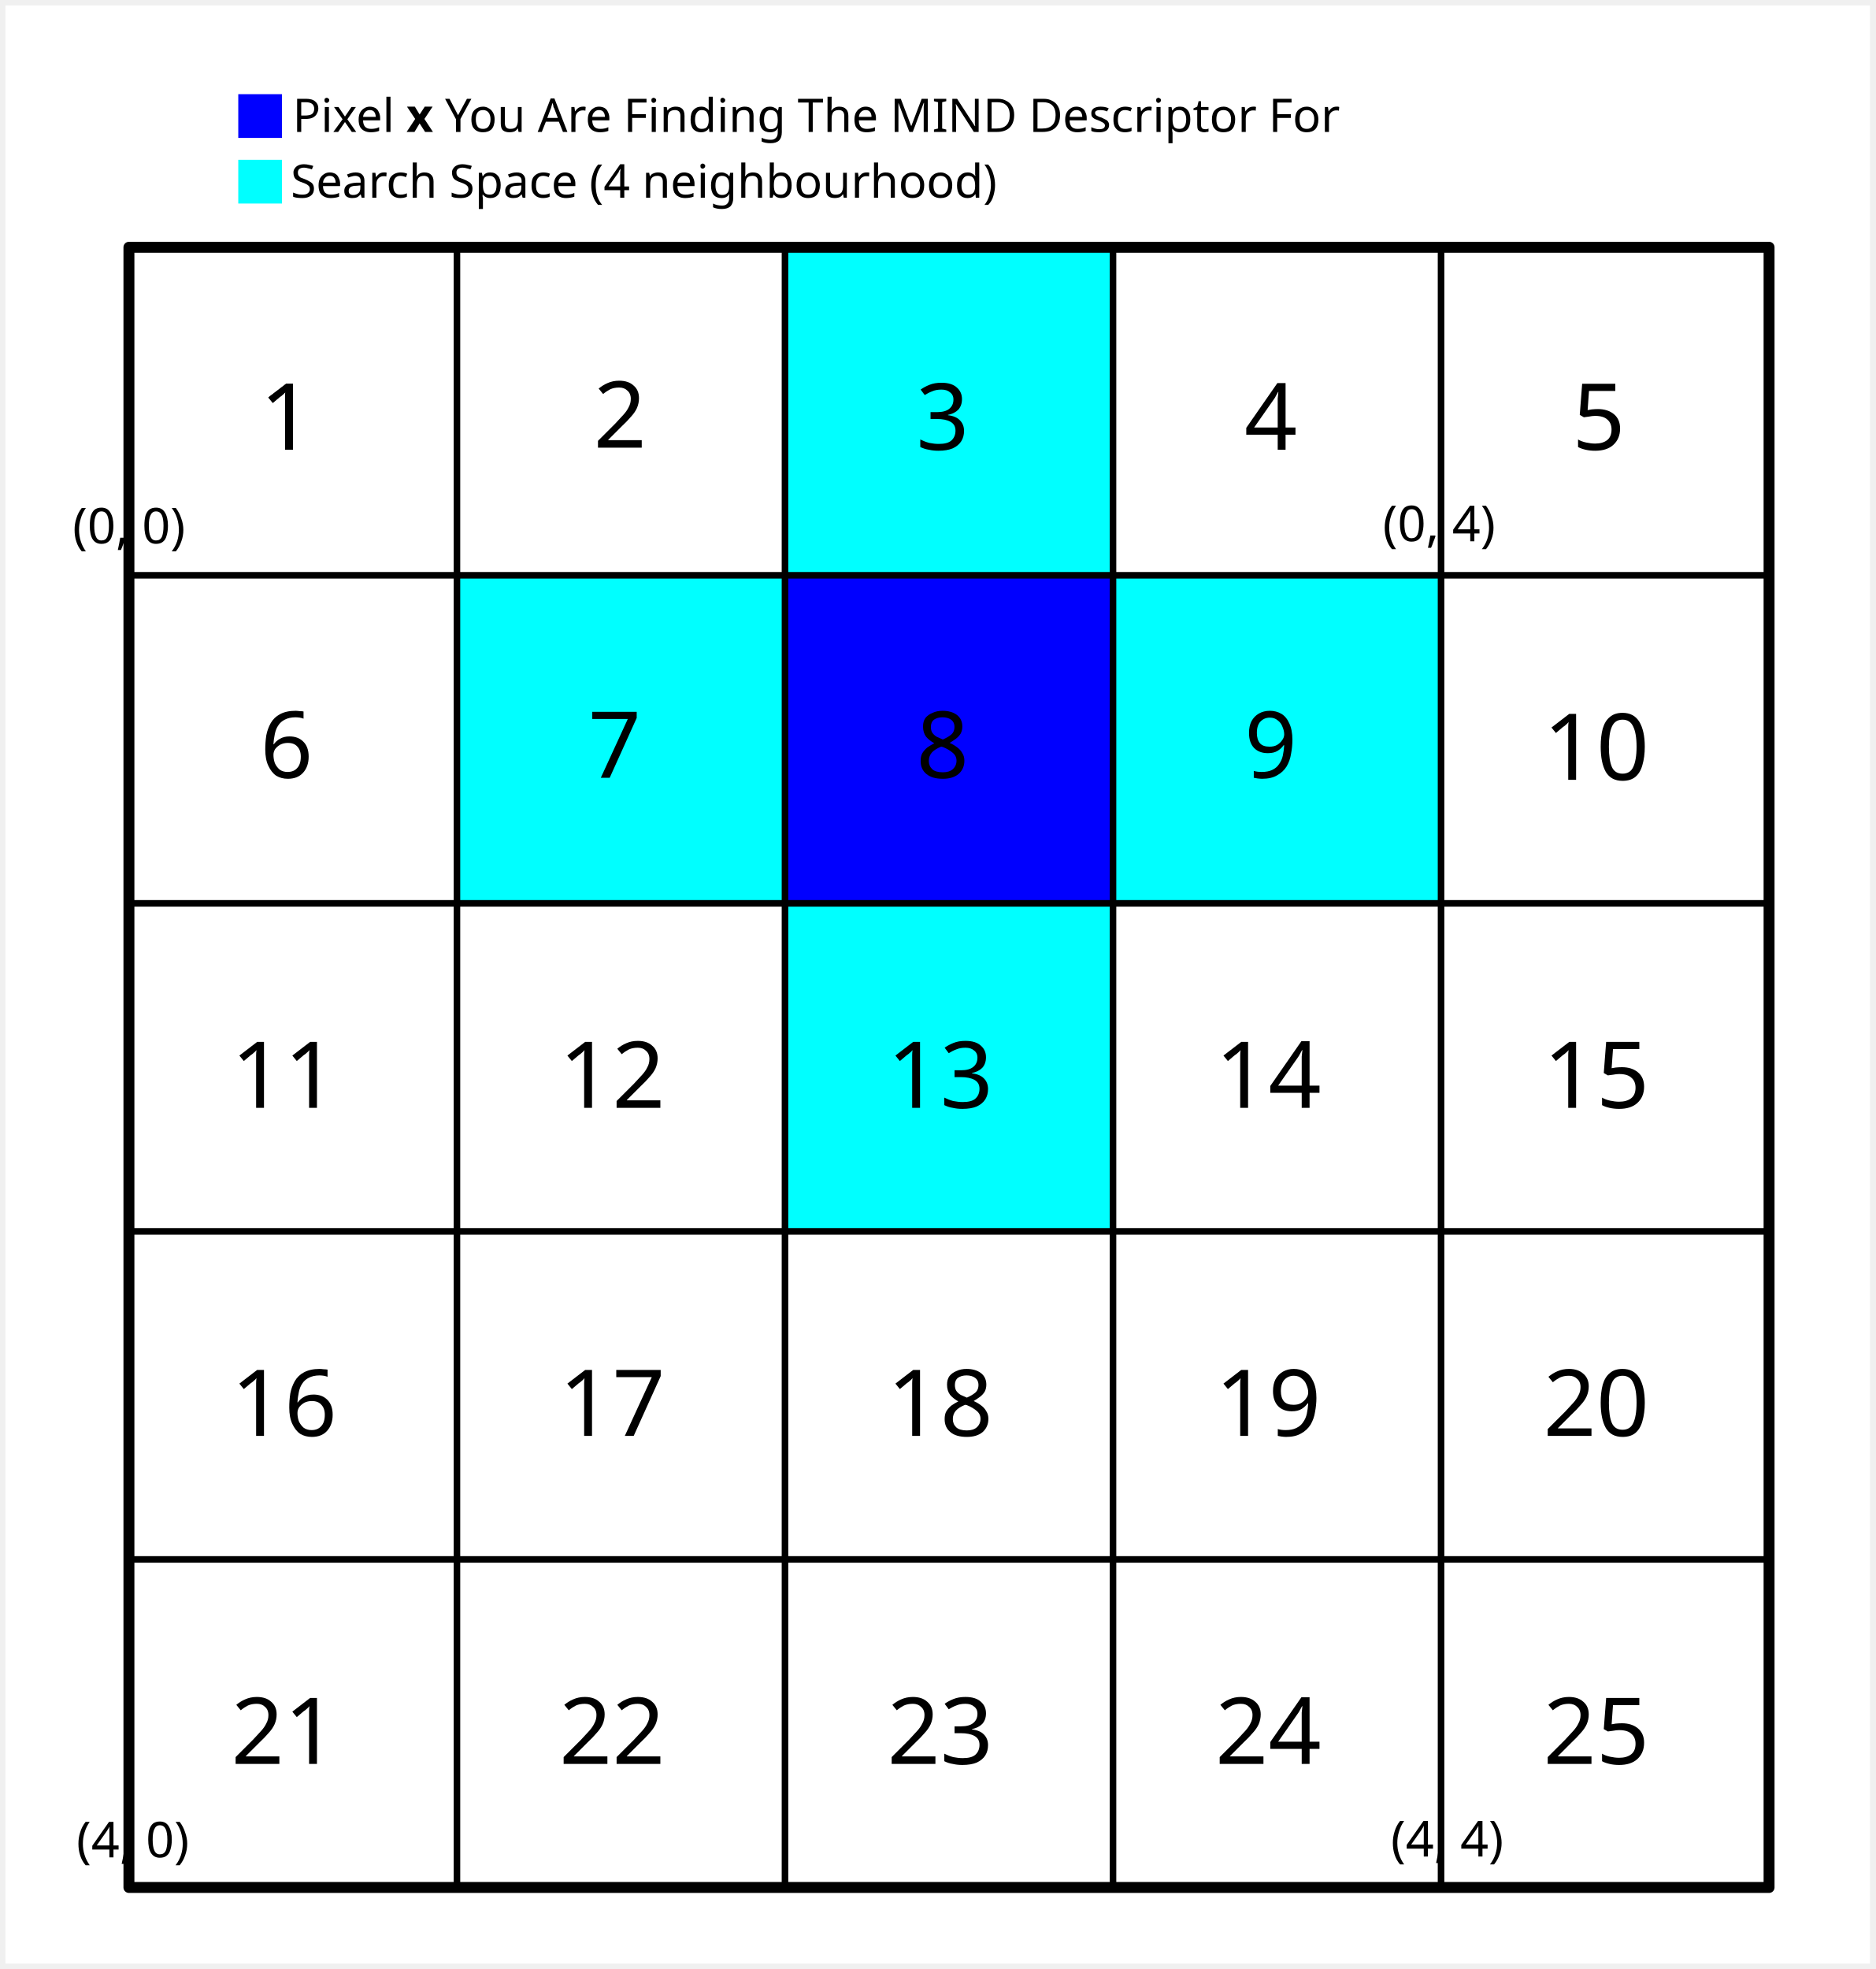
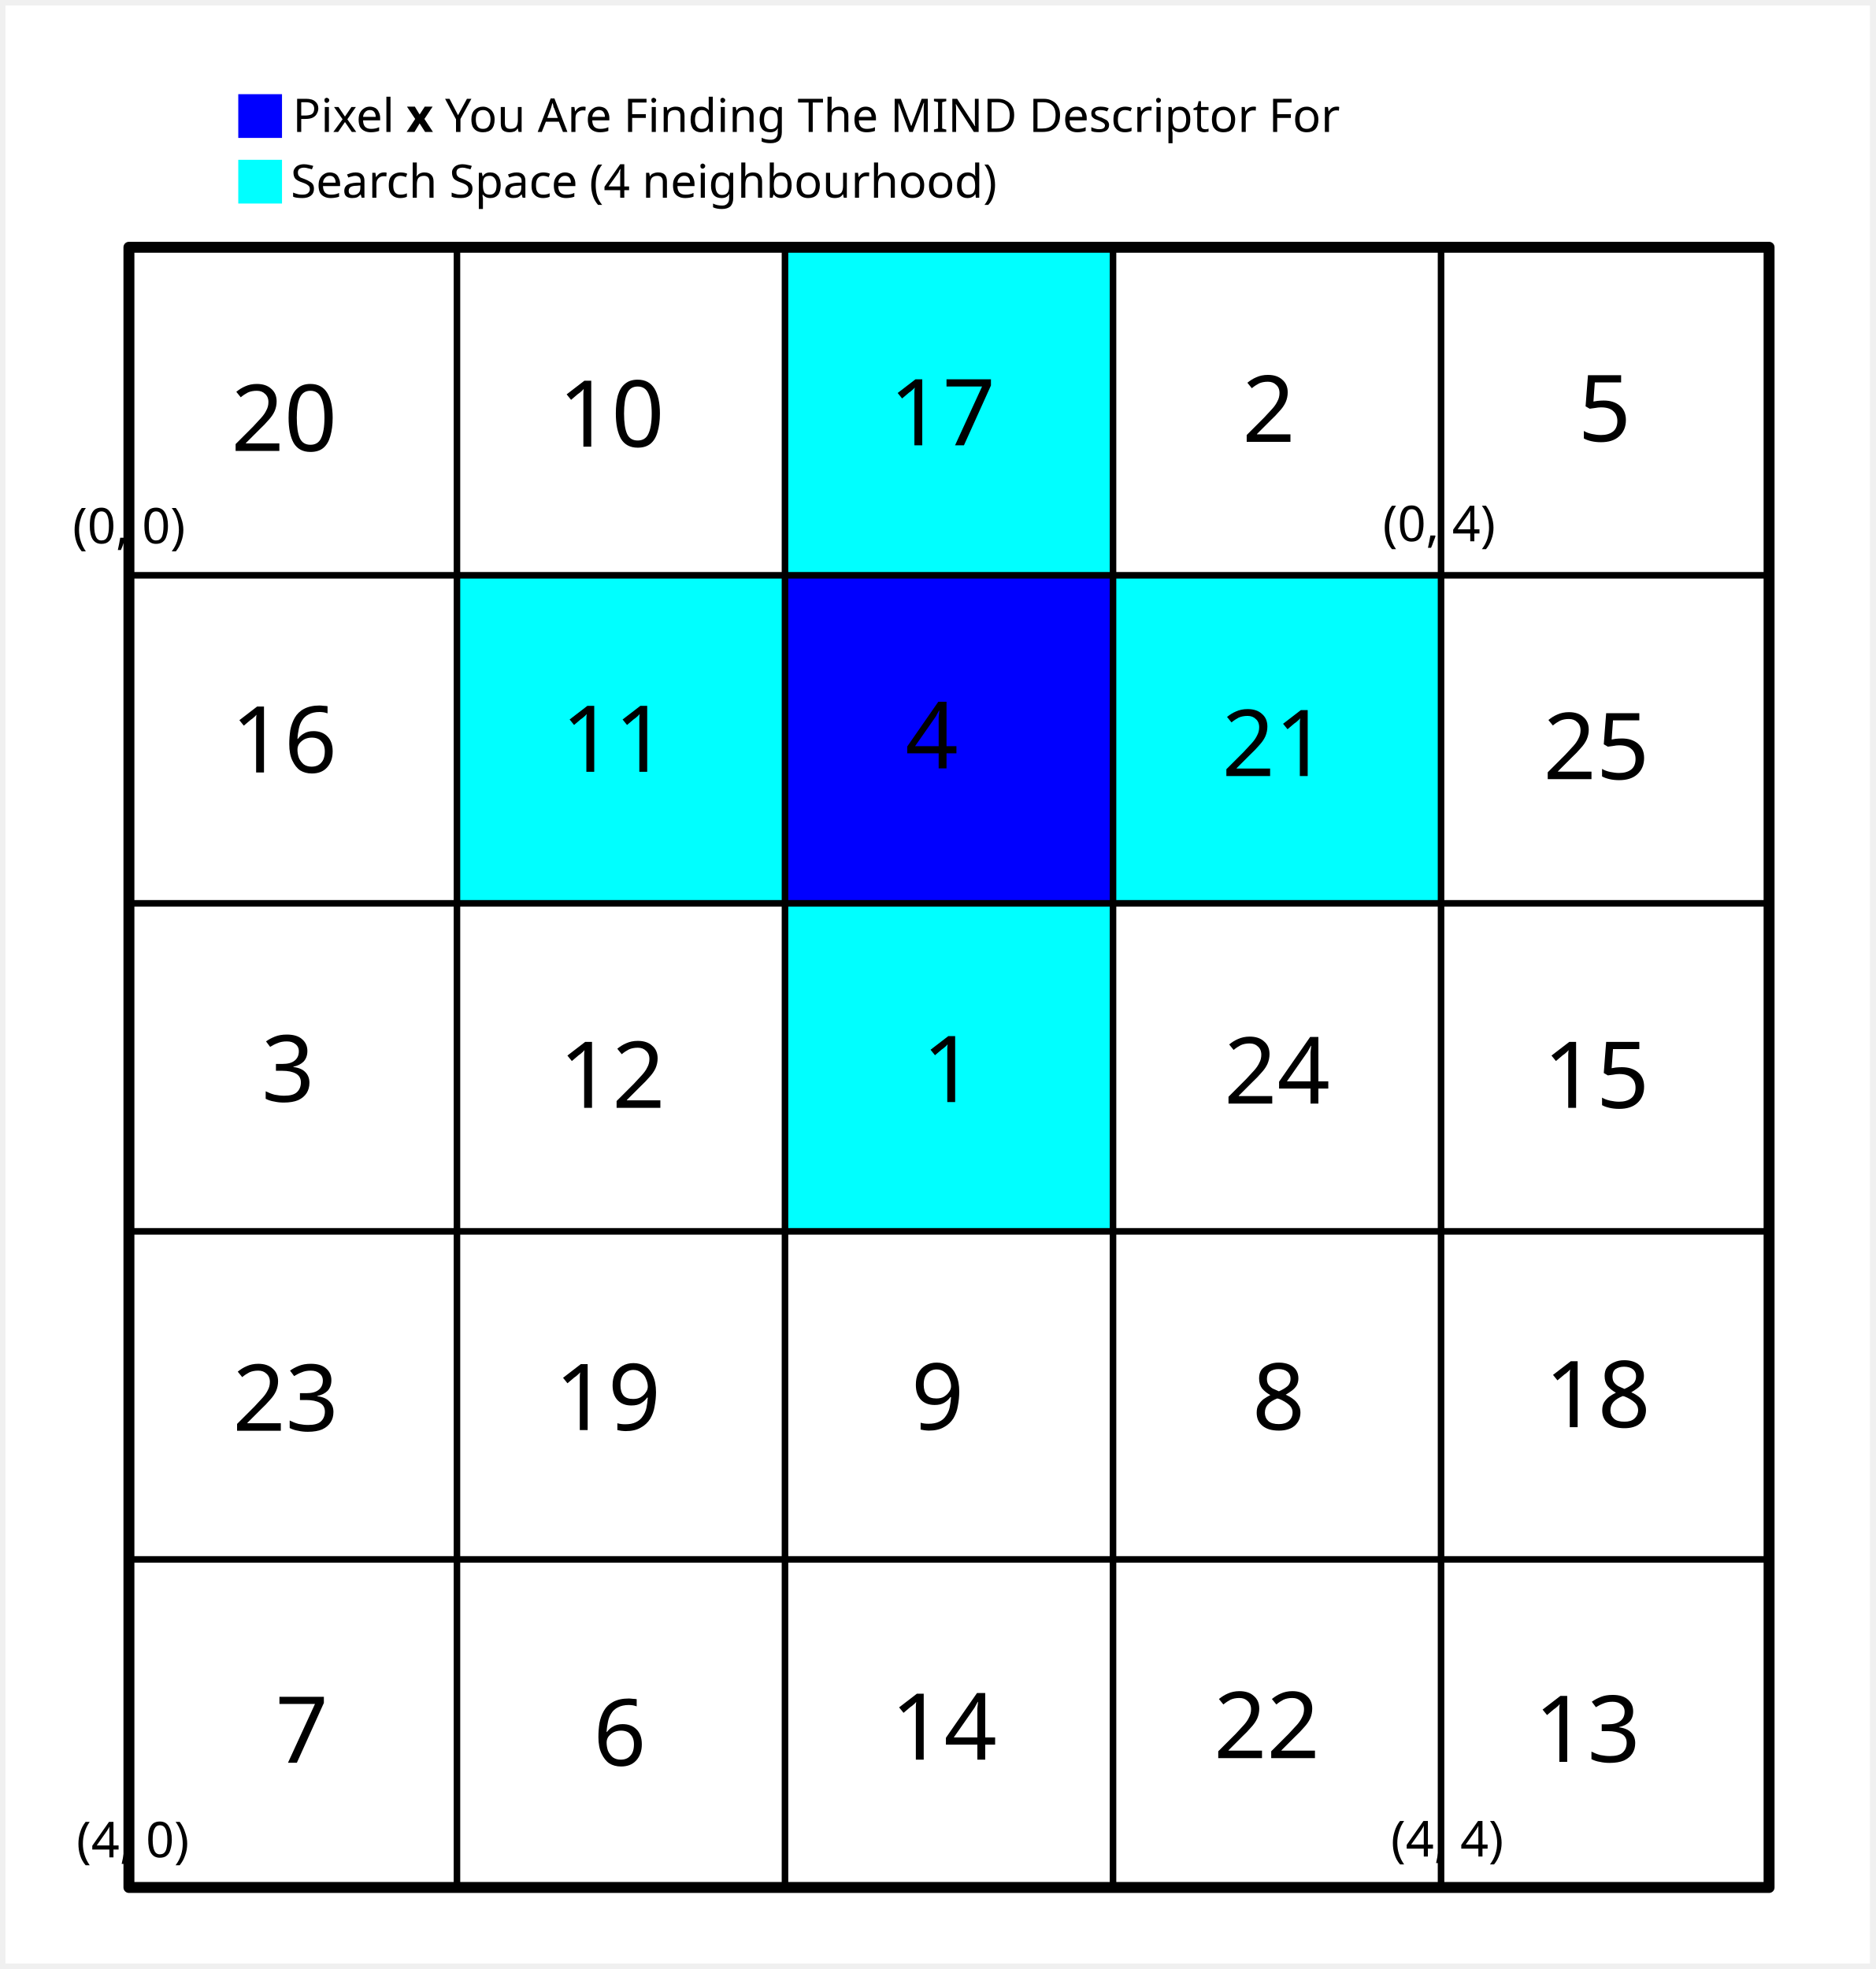
<svg xmlns="http://www.w3.org/2000/svg" width="85.759mm" height="90.035mm" viewBox="0 0 85.759 90.035" version="1.1" id="svg8">
  <defs id="defs2">
    <marker style="overflow:visible" id="marker9861" refX="0" refY="0" orient="auto">
      <path transform="matrix(-0.8,0,0,-0.8,-10,0)" style="fill:#000000;fill-opacity:1;fill-rule:evenodd;stroke:#000000;stroke-width:1pt;stroke-opacity:1" d="M 0,0 5,-5 -12.5,0 5,5 Z" id="path9859" />
    </marker>
    <marker orient="auto" refY="0" refX="0" id="marker9727" style="overflow:visible">
      <path id="path9725" d="M 0,0 5,-5 -12.5,0 5,5 Z" style="fill:#000000;fill-opacity:1;fill-rule:evenodd;stroke:#000000;stroke-width:1pt;stroke-opacity:1" transform="matrix(0.8,0,0,0.8,10,0)" />
    </marker>
    <marker orient="auto" refY="0" refX="0" id="Arrow1Lstart" style="overflow:visible">
      <path id="path9425" d="M 0,0 5,-5 -12.5,0 5,5 Z" style="fill:#000000;fill-opacity:1;fill-rule:evenodd;stroke:#000000;stroke-width:1pt;stroke-opacity:1" transform="matrix(0.8,0,0,0.8,10,0)" />
    </marker>
    <marker style="overflow:visible" id="marker9861-6" refX="0" refY="0" orient="auto">
      <path transform="matrix(-0.8,0,0,-0.8,-10,0)" style="fill:#000000;fill-opacity:1;fill-rule:evenodd;stroke:#000000;stroke-width:1pt;stroke-opacity:1" d="M 0,0 5,-5 -12.5,0 5,5 Z" id="path9859-6" />
    </marker>
    <marker style="overflow:visible" id="marker9861-1" refX="0" refY="0" orient="auto">
      <path transform="matrix(-0.8,0,0,-0.8,-10,0)" style="fill:#000000;fill-opacity:1;fill-rule:evenodd;stroke:#000000;stroke-width:1pt;stroke-opacity:1" d="M 0,0 5,-5 -12.5,0 5,5 Z" id="path9859-9" />
    </marker>
  </defs>
  <g id="layer2" style="display:inline" transform="translate(-9.104432,-5.693495)">
    <rect style="fill:#ffffff;fill-opacity:1;stroke:none;stroke-width:0.4;stroke-linecap:butt;stroke-linejoin:round;stroke-miterlimit:4;stroke-dasharray:none;stroke-dashoffset:0;stroke-opacity:1" id="rect18089" width="85.259" height="89.535" x="9.354" y="5.943" />
    <rect style="display:inline;fill:#0000ff;fill-opacity:1;stroke:#000000;stroke-width:0;stroke-linecap:butt;stroke-linejoin:round;stroke-miterlimit:4;stroke-dasharray:none;stroke-dashoffset:0;stroke-opacity:1" id="rect8516" width="15" height="15" x="45" y="32" />
    <rect style="display:inline;fill:#00ffff;fill-opacity:1;stroke:#000000;stroke-width:0;stroke-linecap:butt;stroke-linejoin:round;stroke-miterlimit:4;stroke-dasharray:none;stroke-dashoffset:0;stroke-opacity:1" id="rect8516-9" width="15" height="15" x="30" y="32" />
    <rect style="display:inline;fill:#00ffff;fill-opacity:1;stroke:#000000;stroke-width:0;stroke-linecap:butt;stroke-linejoin:round;stroke-miterlimit:4;stroke-dasharray:none;stroke-dashoffset:0;stroke-opacity:1" id="rect8516-9-2" width="15" height="15" x="45" y="17" />
    <rect style="display:inline;fill:#00ffff;fill-opacity:1;stroke:#000000;stroke-width:0;stroke-linecap:butt;stroke-linejoin:round;stroke-miterlimit:4;stroke-dasharray:none;stroke-dashoffset:0;stroke-opacity:1" id="rect8516-9-7" width="15" height="15" x="60" y="32" />
    <rect style="display:inline;fill:#00ffff;fill-opacity:1;stroke:#000000;stroke-width:0;stroke-linecap:butt;stroke-linejoin:round;stroke-miterlimit:4;stroke-dasharray:none;stroke-dashoffset:0;stroke-opacity:1" id="rect8516-9-6" width="15" height="15" x="45" y="47" />
    <rect style="display:inline;fill:#00ffff;fill-opacity:1;stroke:#000000;stroke-width:0;stroke-linecap:butt;stroke-linejoin:round;stroke-miterlimit:4;stroke-dasharray:none;stroke-dashoffset:0;stroke-opacity:1" id="rect8516-9-4" width="2" height="2" x="20" y="13" />
    <text xml:space="preserve" style="font-style:normal;font-weight:normal;font-size:10.583px;line-height:1.25;font-family:sans-serif;letter-spacing:0px;word-spacing:0px;fill:#000000;fill-opacity:1;stroke:none;stroke-width:0.265" x="22.399" y="14.735" id="text8579">
      <tspan id="tspan8577" x="22.399" y="14.735" style="font-size:2.117px;stroke-width:0.265">Search Space (4 neighbourhood)</tspan>
    </text>
    <rect style="display:inline;fill:#0000ff;fill-opacity:1;stroke:#000000;stroke-width:0;stroke-linecap:butt;stroke-linejoin:round;stroke-miterlimit:4;stroke-dasharray:none;stroke-dashoffset:0;stroke-opacity:1" id="rect8516-9-4-9" width="2" height="2" x="20" y="10" />
    <text xml:space="preserve" style="font-style:normal;font-weight:normal;font-size:10.583px;line-height:1.25;font-family:sans-serif;letter-spacing:0px;word-spacing:0px;display:inline;fill:#000000;fill-opacity:1;stroke:none;stroke-width:0.265" x="22.488" y="11.73" id="text8579-9">
      <tspan id="tspan8577-8" x="22.488" y="11.73" style="font-size:2.117px;stroke-width:0.265">Pixel <tspan style="font-style:normal;font-variant:normal;font-weight:bold;font-stretch:normal;font-family:sans-serif;-inkscape-font-specification:'sans-serif Bold'" id="tspan8653">x</tspan> You Are Finding The MIND Descriptor For</tspan>
    </text>
    <text xml:space="preserve" style="font-style:normal;font-weight:normal;font-size:11.339px;line-height:0.621px;font-family:sans-serif;letter-spacing:0px;word-spacing:0px;display:inline;fill:#000000;fill-opacity:1;stroke:none;stroke-width:0.265" x="22.369" y="30.546" id="text8616-5">
      <tspan x="22.369" y="30.546" style="font-size:2.268px;line-height:0.621px;text-align:center;text-anchor:middle;stroke-width:0.265" id="tspan8651-4">(0, 0)</tspan>
    </text>
    <text xml:space="preserve" style="font-style:normal;font-weight:normal;font-size:11.339px;line-height:0.621px;font-family:sans-serif;letter-spacing:0px;word-spacing:0px;display:inline;fill:#000000;fill-opacity:1;stroke:none;stroke-width:0.265" x="82.279" y="30.443" id="text8616-5-8">
      <tspan x="82.279" y="30.443" style="font-size:2.268px;line-height:0.621px;text-align:center;text-anchor:middle;stroke-width:0.265" id="tspan8651-4-6">(0, 4)</tspan>
    </text>
    <text xml:space="preserve" style="font-style:normal;font-weight:normal;font-size:11.339px;line-height:0.621px;font-family:sans-serif;letter-spacing:0px;word-spacing:0px;display:inline;fill:#000000;fill-opacity:1;stroke:none;stroke-width:0.265" x="22.543" y="90.624" id="text8616-5-8-3">
      <tspan x="22.543" y="90.624" style="font-size:2.268px;line-height:0.621px;text-align:center;text-anchor:middle;stroke-width:0.265" id="tspan8651-4-6-3">(4, 0)</tspan>
    </text>
    <text xml:space="preserve" style="font-style:normal;font-weight:normal;font-size:11.339px;line-height:0.621px;font-family:sans-serif;letter-spacing:0px;word-spacing:0px;display:inline;fill:#000000;fill-opacity:1;stroke:none;stroke-width:0.265" x="82.649" y="90.583" id="text8616-5-8-3-9">
      <tspan x="82.649" y="90.583" style="font-size:2.268px;line-height:0.621px;text-align:center;text-anchor:middle;stroke-width:0.265" id="tspan8651-4-6-3-5">(4, 4)</tspan>
    </text>
-     <text xml:space="preserve" style="font-style:normal;font-weight:normal;font-size:10.583px;line-height:1.25;font-family:sans-serif;letter-spacing:0px;word-spacing:0px;display:inline;fill:#000000;fill-opacity:1;stroke:none;stroke-width:0.265" x="19.677" y="86.354" id="text8851-3-3-85-58">
-       <tspan id="tspan8849-3-4-1-5" x="19.677" y="86.354" style="font-size:4.233px;stroke-width:0.265">21</tspan>
+     <text xml:space="preserve" style="font-style:normal;font-weight:normal;font-size:10.583px;line-height:1.25;font-family:sans-serif;letter-spacing:0px;word-spacing:0px;display:inline;fill:#000000;fill-opacity:1;stroke:none;stroke-width:0.265" x="64.979" y="41.18" id="text8851-3-3-85-58">
+       <tspan id="tspan8849-3-4-1-5" x="64.979" y="41.18" style="font-size:4.233px;stroke-width:0.265">21</tspan>
    </text>
-     <text xml:space="preserve" style="font-style:normal;font-weight:normal;font-size:10.583px;line-height:1.25;font-family:sans-serif;letter-spacing:0px;word-spacing:0px;display:inline;fill:#000000;fill-opacity:1;stroke:none;stroke-width:0.265" x="34.677" y="86.354" id="text8851-3-3-85-720">
-       <tspan id="tspan8849-3-4-1-27" x="34.677" y="86.354" style="font-size:4.233px;stroke-width:0.265">22</tspan>
+     <text xml:space="preserve" style="font-style:normal;font-weight:normal;font-size:10.583px;line-height:1.25;font-family:sans-serif;letter-spacing:0px;word-spacing:0px;display:inline;fill:#000000;fill-opacity:1;stroke:none;stroke-width:0.265" x="64.611" y="86.087" id="text8851-3-3-85-720">
+       <tspan id="tspan8849-3-4-1-27" x="64.611" y="86.087" style="font-size:4.233px;stroke-width:0.265">22</tspan>
    </text>
-     <text xml:space="preserve" style="font-style:normal;font-weight:normal;font-size:10.583px;line-height:1.25;font-family:sans-serif;letter-spacing:0px;word-spacing:0px;display:inline;fill:#000000;fill-opacity:1;stroke:none;stroke-width:0.265" x="49.677" y="86.354" id="text8851-3-3-85-9">
-       <tspan id="tspan8849-3-4-1-45" x="49.677" y="86.354" style="font-size:4.233px;stroke-width:0.265">23</tspan>
+     <text xml:space="preserve" style="font-style:normal;font-weight:normal;font-size:10.583px;line-height:1.25;font-family:sans-serif;letter-spacing:0px;word-spacing:0px;display:inline;fill:#000000;fill-opacity:1;stroke:none;stroke-width:0.265" x="19.743" y="71.12" id="text8851-3-3-85-9">
+       <tspan id="tspan8849-3-4-1-45" x="19.743" y="71.12" style="font-size:4.233px;stroke-width:0.265">23</tspan>
    </text>
-     <text xml:space="preserve" style="font-style:normal;font-weight:normal;font-size:10.583px;line-height:1.25;font-family:sans-serif;letter-spacing:0px;word-spacing:0px;display:inline;fill:#000000;fill-opacity:1;stroke:none;stroke-width:0.265" x="64.677" y="86.354" id="text8851-3-3-85-95">
-       <tspan id="tspan8849-3-4-1-98" x="64.677" y="86.354" style="font-size:4.233px;stroke-width:0.265">24</tspan>
+     <text xml:space="preserve" style="font-style:normal;font-weight:normal;font-size:10.583px;line-height:1.25;font-family:sans-serif;letter-spacing:0px;word-spacing:0px;display:inline;fill:#000000;fill-opacity:1;stroke:none;stroke-width:0.265" x="65.078" y="56.153" id="text8851-3-3-85-95">
+       <tspan id="tspan8849-3-4-1-98" x="65.078" y="56.153" style="font-size:4.233px;stroke-width:0.265">24</tspan>
    </text>
-     <text xml:space="preserve" style="font-style:normal;font-weight:normal;font-size:10.583px;line-height:1.25;font-family:sans-serif;letter-spacing:0px;word-spacing:0px;display:inline;fill:#000000;fill-opacity:1;stroke:none;stroke-width:0.265" x="79.677" y="86.354" id="text8851-3-3-85-0">
-       <tspan id="tspan8849-3-4-1-826" x="79.677" y="86.354" style="font-size:4.233px;stroke-width:0.265">25</tspan>
+     <text xml:space="preserve" style="font-style:normal;font-weight:normal;font-size:10.583px;line-height:1.25;font-family:sans-serif;letter-spacing:0px;word-spacing:0px;display:inline;fill:#000000;fill-opacity:1;stroke:none;stroke-width:0.265" x="79.677" y="41.319" id="text8851-3-3-85-0">
+       <tspan id="tspan8849-3-4-1-826" x="79.677" y="41.319" style="font-size:4.233px;stroke-width:0.265">25</tspan>
    </text>
-     <text xml:space="preserve" style="font-style:normal;font-weight:normal;font-size:10.583px;line-height:1.25;font-family:sans-serif;letter-spacing:0px;word-spacing:0px;display:inline;fill:#000000;fill-opacity:1;stroke:none;stroke-width:0.265" x="51" y="41.26" id="text8851-3-3-8-9">
-       <tspan id="tspan8849-3-4-6-6" x="51" y="41.26" style="font-size:4.233px;stroke-width:0.265">8</tspan>
+     <text xml:space="preserve" style="font-style:normal;font-weight:normal;font-size:10.583px;line-height:1.25;font-family:sans-serif;letter-spacing:0px;word-spacing:0px;display:inline;fill:#000000;fill-opacity:1;stroke:none;stroke-width:0.265" x="66.368" y="71.06" id="text8851-3-3-8-9">
+       <tspan id="tspan8849-3-4-6-6" x="66.368" y="71.06" style="font-size:4.233px;stroke-width:0.265">8</tspan>
    </text>
  </g>
  <g id="layer1" style="display:inline" transform="translate(-9.104432,-5.693495)">
    <rect style="fill:none;fill-opacity:1;stroke:#000000;stroke-width:0.5;stroke-linecap:butt;stroke-linejoin:round;stroke-miterlimit:4;stroke-dasharray:none;stroke-dashoffset:0;stroke-opacity:1" id="rect8452" width="75" height="75" x="15" y="17" />
    <path style="opacity:1;vector-effect:none;fill:none;fill-opacity:1;stroke:#000000;stroke-width:0.3;stroke-linecap:round;stroke-linejoin:miter;stroke-miterlimit:4;stroke-dasharray:none;stroke-dashoffset:0;stroke-opacity:1" d="m 30,17 v 75" id="path8454" />
    <path style="opacity:1;vector-effect:none;fill:none;fill-opacity:1;stroke:#000000;stroke-width:0.3;stroke-linecap:round;stroke-linejoin:miter;stroke-miterlimit:4;stroke-dasharray:none;stroke-dashoffset:0;stroke-opacity:1" d="M 45,17 V 92" id="path8454-0" />
    <path style="opacity:1;vector-effect:none;fill:none;fill-opacity:1;stroke:#000000;stroke-width:0.3;stroke-linecap:round;stroke-linejoin:miter;stroke-miterlimit:4;stroke-dasharray:none;stroke-dashoffset:0;stroke-opacity:1" d="M 60,17 V 92" id="path8454-9" />
    <path style="opacity:1;vector-effect:none;fill:none;fill-opacity:1;stroke:#000000;stroke-width:0.3;stroke-linecap:round;stroke-linejoin:miter;stroke-miterlimit:4;stroke-dasharray:none;stroke-dashoffset:0;stroke-opacity:1" d="M 75,17 V 92" id="path8454-07" />
    <path style="opacity:1;vector-effect:none;fill:none;fill-opacity:1;stroke:#000000;stroke-width:0.3;stroke-linecap:round;stroke-linejoin:miter;stroke-miterlimit:4;stroke-dasharray:none;stroke-dashoffset:0;stroke-opacity:1" d="M 15,32 H 90" id="path8454-5" />
    <path style="opacity:1;vector-effect:none;fill:none;fill-opacity:1;stroke:#000000;stroke-width:0.3;stroke-linecap:round;stroke-linejoin:miter;stroke-miterlimit:4;stroke-dasharray:none;stroke-dashoffset:0;stroke-opacity:1" d="M 15,47 H 90" id="path8454-5-6" />
    <path style="opacity:1;vector-effect:none;fill:none;fill-opacity:1;stroke:#000000;stroke-width:0.3;stroke-linecap:round;stroke-linejoin:miter;stroke-miterlimit:4;stroke-dasharray:none;stroke-dashoffset:0;stroke-opacity:1" d="M 15,62 H 90" id="path8454-5-8" />
    <path style="opacity:1;vector-effect:none;fill:none;fill-opacity:1;stroke:#000000;stroke-width:0.3;stroke-linecap:round;stroke-linejoin:miter;stroke-miterlimit:4;stroke-dasharray:none;stroke-dashoffset:0;stroke-opacity:1" d="M 15,77 H 90" id="path8454-5-5" />
-     <text xml:space="preserve" style="font-style:normal;font-weight:normal;font-size:10.583px;line-height:1.25;font-family:sans-serif;letter-spacing:0px;word-spacing:0px;fill:#000000;fill-opacity:1;stroke:none;stroke-width:0.265" x="21" y="26.26" id="text8851">
-       <tspan id="tspan8849" x="21" y="26.26" style="font-size:4.233px;stroke-width:0.265">1</tspan>
+     <text xml:space="preserve" style="font-style:normal;font-weight:normal;font-size:10.583px;line-height:1.25;font-family:sans-serif;letter-spacing:0px;word-spacing:0px;fill:#000000;fill-opacity:1;stroke:none;stroke-width:0.265" x="79.27" y="86.256" id="text8851">
+       <tspan id="tspan8849" x="79.27" y="86.256" style="font-size:4.233px;stroke-width:0.265">13</tspan>
    </text>
    <text xml:space="preserve" style="font-style:normal;font-weight:normal;font-size:10.583px;line-height:1.25;font-family:sans-serif;letter-spacing:0px;word-spacing:0px;display:inline;fill:#000000;fill-opacity:1;stroke:none;stroke-width:0.265" x="21" y="26.26" id="text8851-3">
-       <tspan id="tspan8849-3" x="21" y="26.26" style="font-size:4.233px;stroke-width:0.265">1</tspan>
+       <tspan id="tspan8849-3" x="21" y="35.915" style="font-size:4.233px;stroke-width:0.265" />
    </text>
-     <text xml:space="preserve" style="font-style:normal;font-weight:normal;font-size:10.583px;line-height:1.25;font-family:sans-serif;letter-spacing:0px;word-spacing:0px;display:inline;fill:#000000;fill-opacity:1;stroke:none;stroke-width:0.265" x="36.246" y="26.165" id="text8851-3-9">
-       <tspan id="tspan8849-3-7" x="36.246" y="26.165" style="font-size:4.233px;stroke-width:0.265">2</tspan>
+     <text xml:space="preserve" style="font-style:normal;font-weight:normal;font-size:10.583px;line-height:1.25;font-family:sans-serif;letter-spacing:0px;word-spacing:0px;display:inline;fill:#000000;fill-opacity:1;stroke:none;stroke-width:0.265" x="65.912" y="25.898" id="text8851-3-9">
+       <tspan id="tspan8849-3-7" x="65.912" y="25.898" style="font-size:4.233px;stroke-width:0.265">2</tspan>
    </text>
-     <text xml:space="preserve" style="font-style:normal;font-weight:normal;font-size:10.583px;line-height:1.25;font-family:sans-serif;letter-spacing:0px;word-spacing:0px;display:inline;fill:#000000;fill-opacity:1;stroke:none;stroke-width:0.265" x="51" y="26.26" id="text8851-3-1">
-       <tspan id="tspan8849-3-6" x="51" y="26.26" style="font-size:4.233px;stroke-width:0.265">3</tspan>
+     <text xml:space="preserve" style="font-style:normal;font-weight:normal;font-size:10.583px;line-height:1.25;font-family:sans-serif;letter-spacing:0px;word-spacing:0px;display:inline;fill:#000000;fill-opacity:1;stroke:none;stroke-width:0.265" x="21.066" y="56.06" id="text8851-3-1">
+       <tspan id="tspan8849-3-6" x="21.066" y="56.06" style="font-size:4.233px;stroke-width:0.265">3</tspan>
    </text>
-     <text xml:space="preserve" style="font-style:normal;font-weight:normal;font-size:10.583px;line-height:1.25;font-family:sans-serif;letter-spacing:0px;word-spacing:0px;display:inline;fill:#000000;fill-opacity:1;stroke:none;stroke-width:0.265" x="66" y="26.26" id="text8851-3-3">
-       <tspan id="tspan8849-3-4" x="66" y="26.26" style="font-size:4.233px;stroke-width:0.265">4</tspan>
+     <text xml:space="preserve" style="font-style:normal;font-weight:normal;font-size:10.583px;line-height:1.25;font-family:sans-serif;letter-spacing:0px;word-spacing:0px;display:inline;fill:#000000;fill-opacity:1;stroke:none;stroke-width:0.265" x="50.498" y="40.826" id="text8851-3-3">
+       <tspan id="tspan8849-3-4" x="50.498" y="40.826" style="font-size:4.233px;stroke-width:0.265">4</tspan>
    </text>
-     <text xml:space="preserve" style="font-style:normal;font-weight:normal;font-size:10.583px;line-height:1.25;font-family:sans-serif;letter-spacing:0px;word-spacing:0px;display:inline;fill:#000000;fill-opacity:1;stroke:none;stroke-width:0.265" x="81" y="26.26" id="text8851-3-3-2">
-       <tspan id="tspan8849-3-4-0" x="81" y="26.26" style="font-size:4.233px;stroke-width:0.265">5</tspan>
+     <text xml:space="preserve" style="font-style:normal;font-weight:normal;font-size:10.583px;line-height:1.25;font-family:sans-serif;letter-spacing:0px;word-spacing:0px;display:inline;fill:#000000;fill-opacity:1;stroke:none;stroke-width:0.265" x="81.267" y="25.864" id="text8851-3-3-2">
+       <tspan id="tspan8849-3-4-0" x="81.267" y="25.864" style="font-size:4.233px;stroke-width:0.265">5</tspan>
    </text>
-     <text xml:space="preserve" style="font-style:normal;font-weight:normal;font-size:10.583px;line-height:1.25;font-family:sans-serif;letter-spacing:0px;word-spacing:0px;display:inline;fill:#000000;fill-opacity:1;stroke:none;stroke-width:0.265" x="21" y="41.26" id="text8851-3-3-5">
-       <tspan id="tspan8849-3-4-9" x="21" y="41.26" style="font-size:4.233px;stroke-width:0.265">6</tspan>
+     <text xml:space="preserve" style="font-style:normal;font-weight:normal;font-size:10.583px;line-height:1.25;font-family:sans-serif;letter-spacing:0px;word-spacing:0px;display:inline;fill:#000000;fill-opacity:1;stroke:none;stroke-width:0.265" x="36.234" y="86.423" id="text8851-3-3-5">
+       <tspan id="tspan8849-3-4-9" x="36.234" y="86.423" style="font-size:4.233px;stroke-width:0.265">6</tspan>
    </text>
-     <text xml:space="preserve" style="font-style:normal;font-weight:normal;font-size:10.583px;line-height:1.25;font-family:sans-serif;letter-spacing:0px;word-spacing:0px;display:inline;fill:#000000;fill-opacity:1;stroke:none;stroke-width:0.265" x="36" y="41.26" id="text8851-3-3-8">
-       <tspan id="tspan8849-3-4-6" x="36" y="41.26" style="font-size:4.233px;stroke-width:0.265">7</tspan>
+     <text xml:space="preserve" style="font-style:normal;font-weight:normal;font-size:10.583px;line-height:1.25;font-family:sans-serif;letter-spacing:0px;word-spacing:0px;display:inline;fill:#000000;fill-opacity:1;stroke:none;stroke-width:0.265" x="21.696" y="86.295" id="text8851-3-3-8">
+       <tspan id="tspan8849-3-4-6" x="21.696" y="86.295" style="font-size:4.233px;stroke-width:0.265">7</tspan>
    </text>
-     <text xml:space="preserve" style="font-style:normal;font-weight:normal;font-size:10.583px;line-height:1.25;font-family:sans-serif;letter-spacing:0px;word-spacing:0px;display:inline;fill:#000000;fill-opacity:1;stroke:none;stroke-width:0.265" x="66" y="41.26" id="text8851-3-3-89">
-       <tspan id="tspan8849-3-4-93" x="66" y="41.26" style="font-size:4.233px;stroke-width:0.265">9</tspan>
+     <text xml:space="preserve" style="font-style:normal;font-weight:normal;font-size:10.583px;line-height:1.25;font-family:sans-serif;letter-spacing:0px;word-spacing:0px;display:inline;fill:#000000;fill-opacity:1;stroke:none;stroke-width:0.265" x="50.766" y="71.06" id="text8851-3-3-89">
+       <tspan id="tspan8849-3-4-93" x="50.766" y="71.06" style="font-size:4.233px;stroke-width:0.265">9</tspan>
    </text>
-     <text xml:space="preserve" style="font-style:normal;font-weight:normal;font-size:10.583px;line-height:1.25;font-family:sans-serif;letter-spacing:0px;word-spacing:0px;display:inline;fill:#000000;fill-opacity:1;stroke:none;stroke-width:0.265" x="79.677" y="41.354" id="text8851-3-3-85">
-       <tspan id="tspan8849-3-4-1" x="79.677" y="41.354" style="font-size:4.233px;stroke-width:0.265">10</tspan>
+     <text xml:space="preserve" style="font-style:normal;font-weight:normal;font-size:10.583px;line-height:1.25;font-family:sans-serif;letter-spacing:0px;word-spacing:0px;display:inline;fill:#000000;fill-opacity:1;stroke:none;stroke-width:0.265" x="34.642" y="26.12" id="text8851-3-3-85">
+       <tspan id="tspan8849-3-4-1" x="34.642" y="26.12" style="font-size:4.233px;stroke-width:0.265">10</tspan>
    </text>
-     <text xml:space="preserve" style="font-style:normal;font-weight:normal;font-size:10.583px;line-height:1.25;font-family:sans-serif;letter-spacing:0px;word-spacing:0px;display:inline;fill:#000000;fill-opacity:1;stroke:none;stroke-width:0.265" x="19.677" y="56.354" id="text8851-3-3-85-8">
-       <tspan id="tspan8849-3-4-1-8" x="19.677" y="56.354" style="font-size:4.233px;stroke-width:0.265">11</tspan>
+     <text xml:space="preserve" style="font-style:normal;font-weight:normal;font-size:10.583px;line-height:1.25;font-family:sans-serif;letter-spacing:0px;word-spacing:0px;display:inline;fill:#000000;fill-opacity:1;stroke:none;stroke-width:0.265" x="34.778" y="40.986" id="text8851-3-3-85-8">
+       <tspan id="tspan8849-3-4-1-8" x="34.778" y="40.986" style="font-size:4.233px;stroke-width:0.265">11</tspan>
    </text>
    <text xml:space="preserve" style="font-style:normal;font-weight:normal;font-size:10.583px;line-height:1.25;font-family:sans-serif;letter-spacing:0px;word-spacing:0px;display:inline;fill:#000000;fill-opacity:1;stroke:none;stroke-width:0.265" x="34.677" y="56.354" id="text8851-3-3-85-7">
      <tspan id="tspan8849-3-4-1-7" x="34.677" y="56.354" style="font-size:4.233px;stroke-width:0.265">12</tspan>
    </text>
-     <text xml:space="preserve" style="font-style:normal;font-weight:normal;font-size:10.583px;line-height:1.25;font-family:sans-serif;letter-spacing:0px;word-spacing:0px;display:inline;fill:#000000;fill-opacity:1;stroke:none;stroke-width:0.265" x="49.677" y="56.354" id="text8851-3-3-85-6">
-       <tspan id="tspan8849-3-4-1-0" x="49.677" y="56.354" style="font-size:4.233px;stroke-width:0.265">13</tspan>
+     <text xml:space="preserve" style="font-style:normal;font-weight:normal;font-size:10.583px;line-height:1.25;font-family:sans-serif;letter-spacing:0px;word-spacing:0px;display:inline;fill:#000000;fill-opacity:1;stroke:none;stroke-width:0.265" x="51.281" y="56.087" id="text8851-3-3-85-6">
+       <tspan id="tspan8849-3-4-1-0" x="51.281" y="56.087" style="font-size:4.233px;stroke-width:0.265">1</tspan>
    </text>
-     <text xml:space="preserve" style="font-style:normal;font-weight:normal;font-size:10.583px;line-height:1.25;font-family:sans-serif;letter-spacing:0px;word-spacing:0px;display:inline;fill:#000000;fill-opacity:1;stroke:none;stroke-width:0.265" x="64.677" y="56.354" id="text8851-3-3-85-2">
-       <tspan id="tspan8849-3-4-1-4" x="64.677" y="56.354" style="font-size:4.233px;stroke-width:0.265">14</tspan>
+     <text xml:space="preserve" style="font-style:normal;font-weight:normal;font-size:10.583px;line-height:1.25;font-family:sans-serif;letter-spacing:0px;word-spacing:0px;display:inline;fill:#000000;fill-opacity:1;stroke:none;stroke-width:0.265" x="49.844" y="86.155" id="text8851-3-3-85-2">
+       <tspan id="tspan8849-3-4-1-4" x="49.844" y="86.155" style="font-size:4.233px;stroke-width:0.265">14</tspan>
    </text>
    <text xml:space="preserve" style="font-style:normal;font-weight:normal;font-size:10.583px;line-height:1.25;font-family:sans-serif;letter-spacing:0px;word-spacing:0px;display:inline;fill:#000000;fill-opacity:1;stroke:none;stroke-width:0.265" x="79.677" y="56.354" id="text8851-3-3-85-1">
      <tspan id="tspan8849-3-4-1-08" x="79.677" y="56.354" style="font-size:4.233px;stroke-width:0.265">15</tspan>
    </text>
-     <text xml:space="preserve" style="font-style:normal;font-weight:normal;font-size:10.583px;line-height:1.25;font-family:sans-serif;letter-spacing:0px;word-spacing:0px;display:inline;fill:#000000;fill-opacity:1;stroke:none;stroke-width:0.265" x="19.677" y="71.354" id="text8851-3-3-85-77">
-       <tspan id="tspan8849-3-4-1-3" x="19.677" y="71.354" style="font-size:4.233px;stroke-width:0.265">16</tspan>
+     <text xml:space="preserve" style="font-style:normal;font-weight:normal;font-size:10.583px;line-height:1.25;font-family:sans-serif;letter-spacing:0px;word-spacing:0px;display:inline;fill:#000000;fill-opacity:1;stroke:none;stroke-width:0.265" x="19.677" y="41.019" id="text8851-3-3-85-77">
+       <tspan id="tspan8849-3-4-1-3" x="19.677" y="41.019" style="font-size:4.233px;stroke-width:0.265">16</tspan>
    </text>
-     <text xml:space="preserve" style="font-style:normal;font-weight:normal;font-size:10.583px;line-height:1.25;font-family:sans-serif;letter-spacing:0px;word-spacing:0px;display:inline;fill:#000000;fill-opacity:1;stroke:none;stroke-width:0.265" x="34.677" y="71.354" id="text8851-3-3-85-29">
-       <tspan id="tspan8849-3-4-1-82" x="34.677" y="71.354" style="font-size:4.233px;stroke-width:0.265">17</tspan>
+     <text xml:space="preserve" style="font-style:normal;font-weight:normal;font-size:10.583px;line-height:1.25;font-family:sans-serif;letter-spacing:0px;word-spacing:0px;display:inline;fill:#000000;fill-opacity:1;stroke:none;stroke-width:0.265" x="49.778" y="26.052" id="text8851-3-3-85-29">
+       <tspan id="tspan8849-3-4-1-82" x="49.778" y="26.052" style="font-size:4.233px;stroke-width:0.265">17</tspan>
    </text>
-     <text xml:space="preserve" style="font-style:normal;font-weight:normal;font-size:10.583px;line-height:1.25;font-family:sans-serif;letter-spacing:0px;word-spacing:0px;display:inline;fill:#000000;fill-opacity:1;stroke:none;stroke-width:0.265" x="49.677" y="71.354" id="text8851-3-3-85-72">
-       <tspan id="tspan8849-3-4-1-9" x="49.677" y="71.354" style="font-size:4.233px;stroke-width:0.265">18</tspan>
+     <text xml:space="preserve" style="font-style:normal;font-weight:normal;font-size:10.583px;line-height:1.25;font-family:sans-serif;letter-spacing:0px;word-spacing:0px;display:inline;fill:#000000;fill-opacity:1;stroke:none;stroke-width:0.265" x="79.745" y="70.953" id="text8851-3-3-85-72">
+       <tspan id="tspan8849-3-4-1-9" x="79.745" y="70.953" style="font-size:4.233px;stroke-width:0.265">18</tspan>
    </text>
-     <text xml:space="preserve" style="font-style:normal;font-weight:normal;font-size:10.583px;line-height:1.25;font-family:sans-serif;letter-spacing:0px;word-spacing:0px;display:inline;fill:#000000;fill-opacity:1;stroke:none;stroke-width:0.265" x="64.677" y="71.354" id="text8851-3-3-85-4">
-       <tspan id="tspan8849-3-4-1-2" x="64.677" y="71.354" style="font-size:4.233px;stroke-width:0.265">19</tspan>
+     <text xml:space="preserve" style="font-style:normal;font-weight:normal;font-size:10.583px;line-height:1.25;font-family:sans-serif;letter-spacing:0px;word-spacing:0px;display:inline;fill:#000000;fill-opacity:1;stroke:none;stroke-width:0.265" x="34.476" y="71.087" id="text8851-3-3-85-4">
+       <tspan id="tspan8849-3-4-1-2" x="34.476" y="71.087" style="font-size:4.233px;stroke-width:0.265">19</tspan>
    </text>
-     <text xml:space="preserve" style="font-style:normal;font-weight:normal;font-size:10.583px;line-height:1.25;font-family:sans-serif;letter-spacing:0px;word-spacing:0px;display:inline;fill:#000000;fill-opacity:1;stroke:none;stroke-width:0.265" x="79.677" y="71.354" id="text8851-3-3-85-5">
-       <tspan id="tspan8849-3-4-1-84" x="79.677" y="71.354" style="font-size:4.233px;stroke-width:0.265">20</tspan>
+     <text xml:space="preserve" style="font-style:normal;font-weight:normal;font-size:10.583px;line-height:1.25;font-family:sans-serif;letter-spacing:0px;word-spacing:0px;display:inline;fill:#000000;fill-opacity:1;stroke:none;stroke-width:0.265" x="19.675" y="26.314" id="text8851-3-3-85-5">
+       <tspan id="tspan8849-3-4-1-84" x="19.675" y="26.314" style="font-size:4.233px;stroke-width:0.265">20</tspan>
    </text>
  </g>
</svg>
